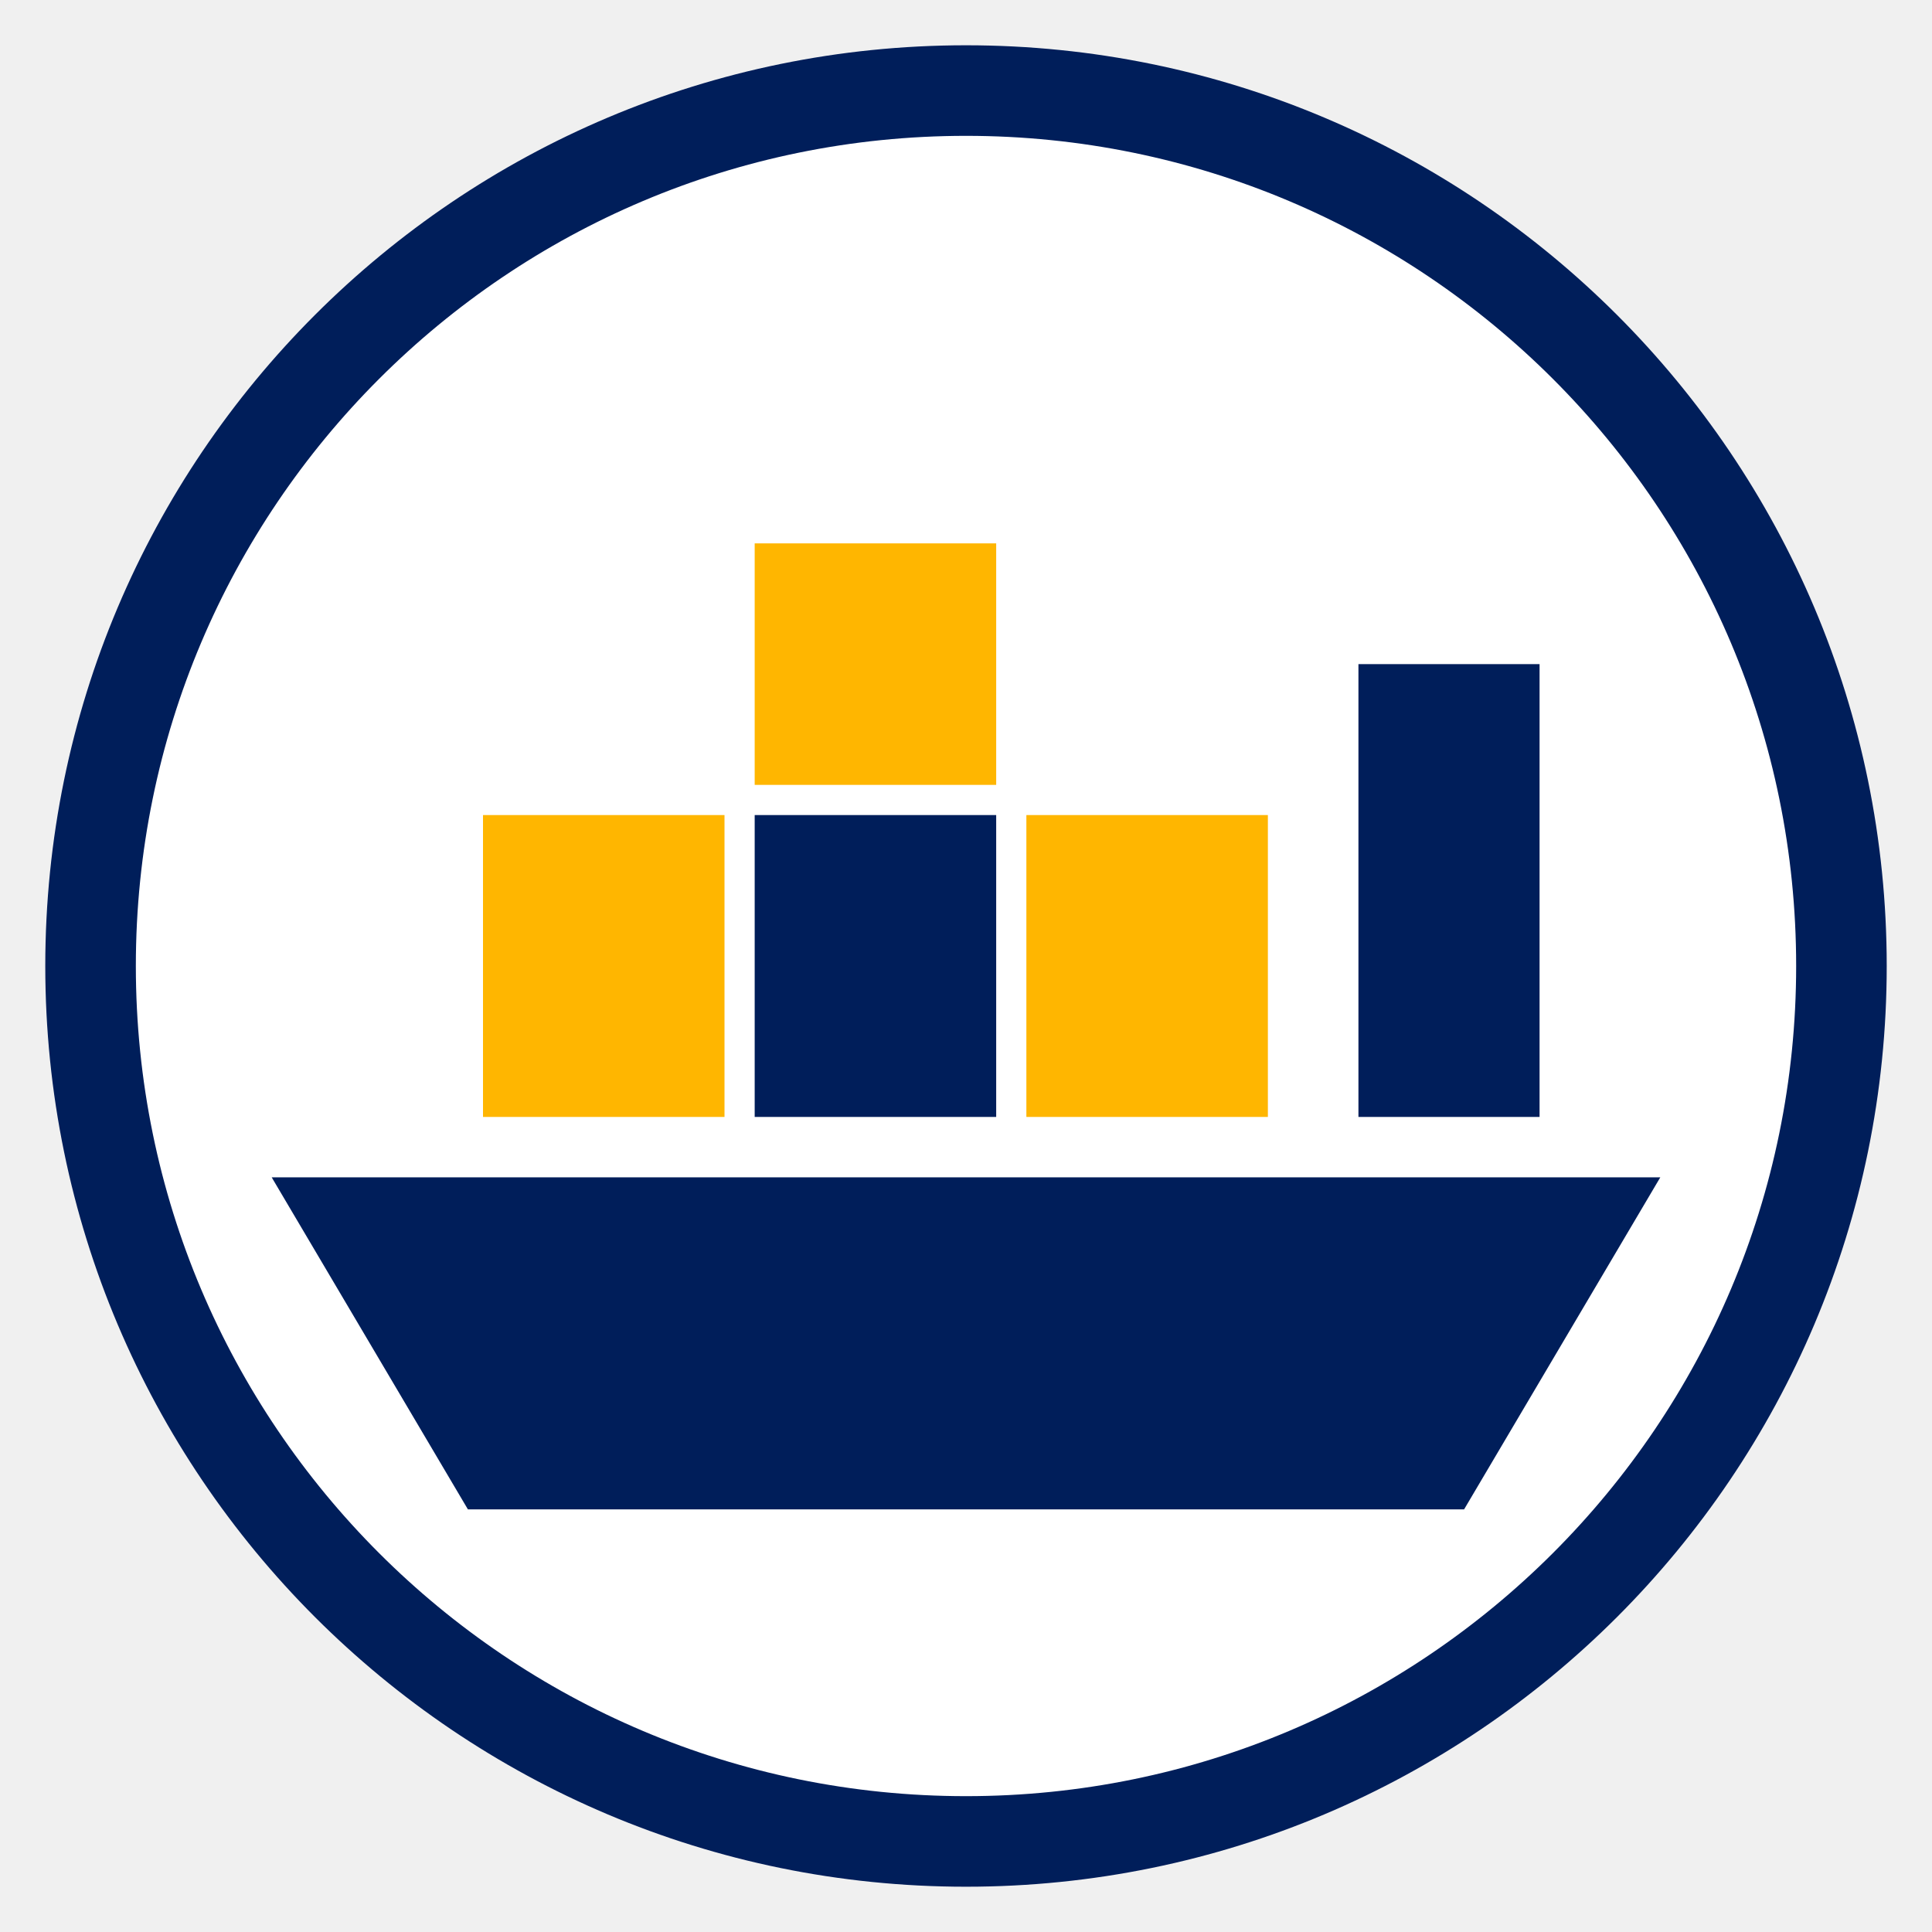
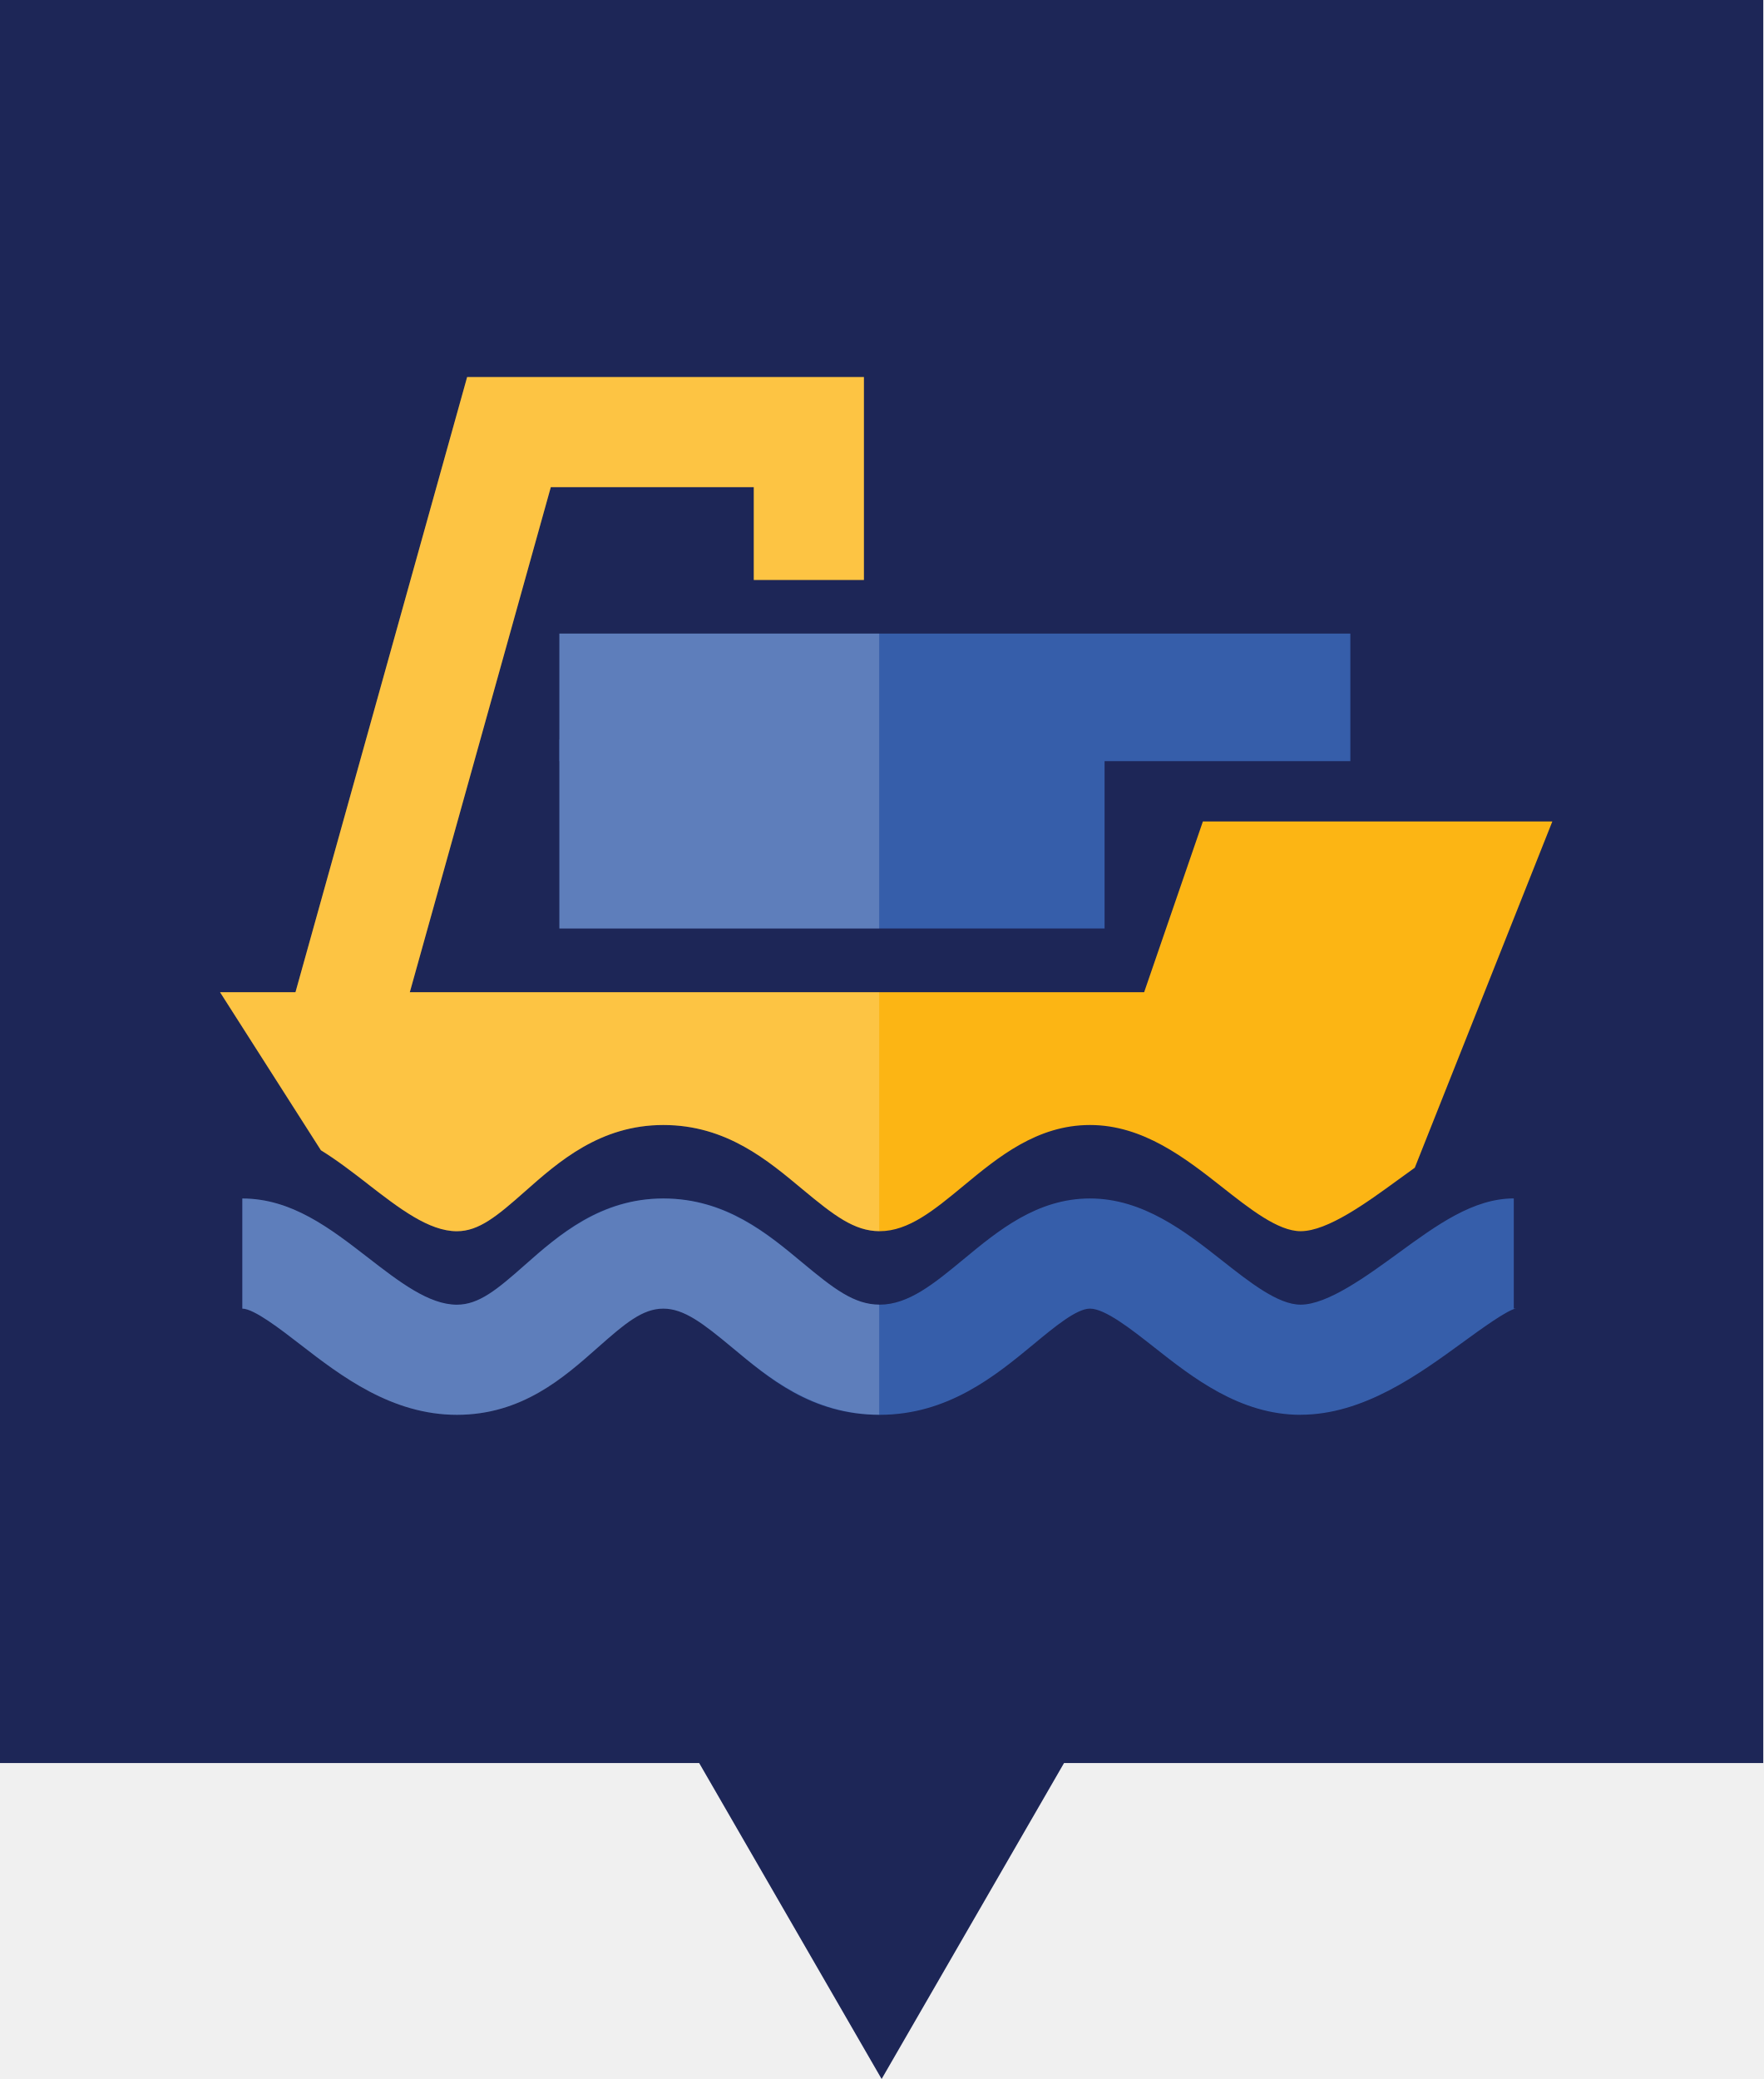
- <svg xmlns="http://www.w3.org/2000/svg" viewBox="0 0 64 64">
-   <circle cx="32" cy="32" r="29" fill="#fff" stroke="#001E5A" stroke-width="3" />
-   <rect x="45" y="22" width="6" height="15" fill="#001E5A" />
-   <rect x="16" y="27" width="8" height="10" fill="#FFB600" />
-   <rect x="25" y="27" width="8" height="10" fill="#001E5A" />
-   <rect x="34" y="27" width="8" height="10" fill="#FFB600" />
-   <rect x="25" y="18" width="8" height="8" fill="#FFB600" />
-   <path fill="#001E5A" d="M9 39h46l-6.5 11h-33z" />
+ <svg xmlns="http://www.w3.org/2000/svg" id="Layer_1" data-name="Layer 1" viewBox="0 0 511.68 603.37" width="511.68" height="603.37">
+   <defs>
+     <style>
+       .cls-1 {
+         clip-path: url(#clippath-4);
+       }
+ 
+       .cls-2 {
+         fill: #fff;
+       }
+ 
+       .cls-3 {
+         fill: none;
+       }
+ 
+       .cls-4 {
+         clip-path: url(#clippath-1);
+       }
+ 
+       .cls-5 {
+         clip-path: url(#clippath-5);
+       }
+ 
+       .cls-6 {
+         clip-path: url(#clippath-3);
+       }
+ 
+       .cls-7 {
+         fill: #fcb514;
+       }
+ 
+       .cls-8 {
+         fill: #1d2657;
+       }
+ 
+       .cls-9 {
+         fill: #365eaa;
+       }
+ 
+       .cls-10 {
+         clip-path: url(#clippath-2);
+       }
+ 
+       .cls-11 {
+         opacity: .2;
+       }
+ 
+       .cls-12 {
+         clip-path: url(#clippath);
+       }
+     </style>
+     <clipPath id="clippath">
+       <rect class="cls-3" y="0" width="511.68" height="603.37" />
+     </clipPath>
+     <clipPath id="clippath-1">
+       <rect class="cls-3" y="0" width="511.68" height="603.37" />
+     </clipPath>
+     <clipPath id="clippath-2">
+       <rect class="cls-3" y="0" width="511.68" height="603.37" />
+     </clipPath>
+     <clipPath id="clippath-3">
+       <rect class="cls-3" x="162.33" y="183.88" width="92.81" height="85.6" />
+     </clipPath>
+     <clipPath id="clippath-4">
+       <rect class="cls-3" x="63.86" y="109.42" width="191.28" height="247.91" />
+     </clipPath>
+     <clipPath id="clippath-5">
+       <rect class="cls-3" x="70.32" y="347.83" width="184.81" height="62.78" />
+     </clipPath>
+   </defs>
+   <g id="PortShipping_Goldenrod">
+     <g class="cls-12">
+       <g class="cls-4">
+         <polygon class="cls-8" points="0 0 0 511.68 202.9 511.68 255.84 603.37 308.77 511.68 511.68 511.68 511.68 0 0 0" />
+         <g class="cls-10">
+           <path class="cls-7" d="M106.71,343.61c9.12,7.06,17.73,13.72,25.87,13.72,6.39,0,11.67-4.38,19.75-11.54,9.71-8.59,21.79-19.29,40.16-19.29s30.41,10.36,40.43,18.69c9.05,7.52,14.97,12.13,22.35,12.13,8.4,0,15.82-6.13,24.4-13.23,9.97-8.25,21.27-17.59,36.64-17.59s27.67,9.61,38.43,18.09c7.94,6.26,16.15,12.73,22.69,12.73,7.83,0,19.21-8.3,28.36-14.97,1.6-1.17,3.19-2.32,4.77-3.45l39.92-100.5h-101.41l-17.05,49.56H63.86l29.26,45.86c4.71,2.91,9.18,6.36,13.59,9.77" />
+           <path class="cls-9" d="M377.42,410.61c-17.62,0-31.4-10.86-42.47-19.59-6.68-5.26-14.25-11.23-18.65-11.23-3.86,0-10.17,5.21-16.27,10.26-11.08,9.16-24.87,20.56-44.77,20.56s-32.32-10.82-42.78-19.51c-8.43-7.01-13.92-11.31-20-11.31s-11.09,4.28-18.98,11.26c-9.85,8.72-22.1,19.56-40.93,19.56s-33.68-11.32-45.43-20.41c-5.68-4.39-13.45-10.41-16.82-10.41v-31.96c14.3,0,25.53,8.69,36.39,17.1,9.12,7.06,17.73,13.72,25.87,13.72,6.39,0,11.67-4.38,19.75-11.54,9.71-8.59,21.79-19.29,40.16-19.29s30.41,10.36,40.43,18.69c9.05,7.52,14.96,12.13,22.35,12.13,8.4,0,15.82-6.13,24.41-13.23,9.97-8.25,21.27-17.59,36.63-17.59s27.68,9.61,38.43,18.09c7.94,6.26,16.15,12.73,22.68,12.73,7.83,0,19.21-8.3,28.36-14.97,11.18-8.16,21.75-15.86,33.51-15.86v31.96c.43,0,.67-.05.67-.05-2.8.61-10.36,6.13-15.36,9.77-12.9,9.4-28.95,21.1-47.19,21.1" />
+           <rect class="cls-9" x="162.33" y="183.88" width="229.53" height="37.02" />
+           <rect class="cls-9" x="162.33" y="214.62" width="158.21" height="54.85" />
+           <polygon class="cls-7" points="115.08 301.74 84.28 293.2 135.56 109.42 250.7 109.42 250.7 168.31 218.74 168.31 218.74 141.38 159.84 141.38 115.08 301.74" />
+           <g class="cls-11">
+             <g class="cls-6">
+               <rect class="cls-2" x="162.33" y="183.88" width="92.81" height="85.6" />
+             </g>
+           </g>
+           <g class="cls-11">
+             <g class="cls-1">
+               <path class="cls-2" d="M255.14,287.98H118.92l40.92-146.6h58.9v26.93h31.96v-58.89h-115.14l-49.82,178.56h-21.88l29.26,45.86c4.71,2.91,9.18,6.36,13.59,9.77,9.12,7.06,17.73,13.72,25.87,13.72,6.39,0,11.67-4.38,19.75-11.54,9.71-8.59,21.79-19.29,40.16-19.29s30.41,10.37,40.43,18.69c8.99,7.47,14.9,12.05,22.22,12.11v-69.33Z" />
+             </g>
+           </g>
+           <g class="cls-11">
+             <g class="cls-5">
+               <path class="cls-2" d="M255.14,378.63c-7.32-.06-13.23-4.63-22.22-12.11-10.02-8.33-22.49-18.69-40.43-18.69s-30.45,10.69-40.16,19.29c-8.08,7.15-13.36,11.54-19.75,11.54-8.14,0-16.75-6.66-25.87-13.73-10.86-8.4-22.08-17.1-36.38-17.1v31.96c3.37,0,11.14,6.01,16.82,10.41,11.75,9.1,26.36,20.41,45.43,20.41s31.08-10.85,40.93-19.56c7.89-6.98,13.02-11.26,18.98-11.26s11.57,4.3,20,11.31c10.43,8.67,23.42,19.44,42.65,19.49v-31.96Z" />
+             </g>
+           </g>
+         </g>
+       </g>
+     </g>
+   </g>
</svg>
